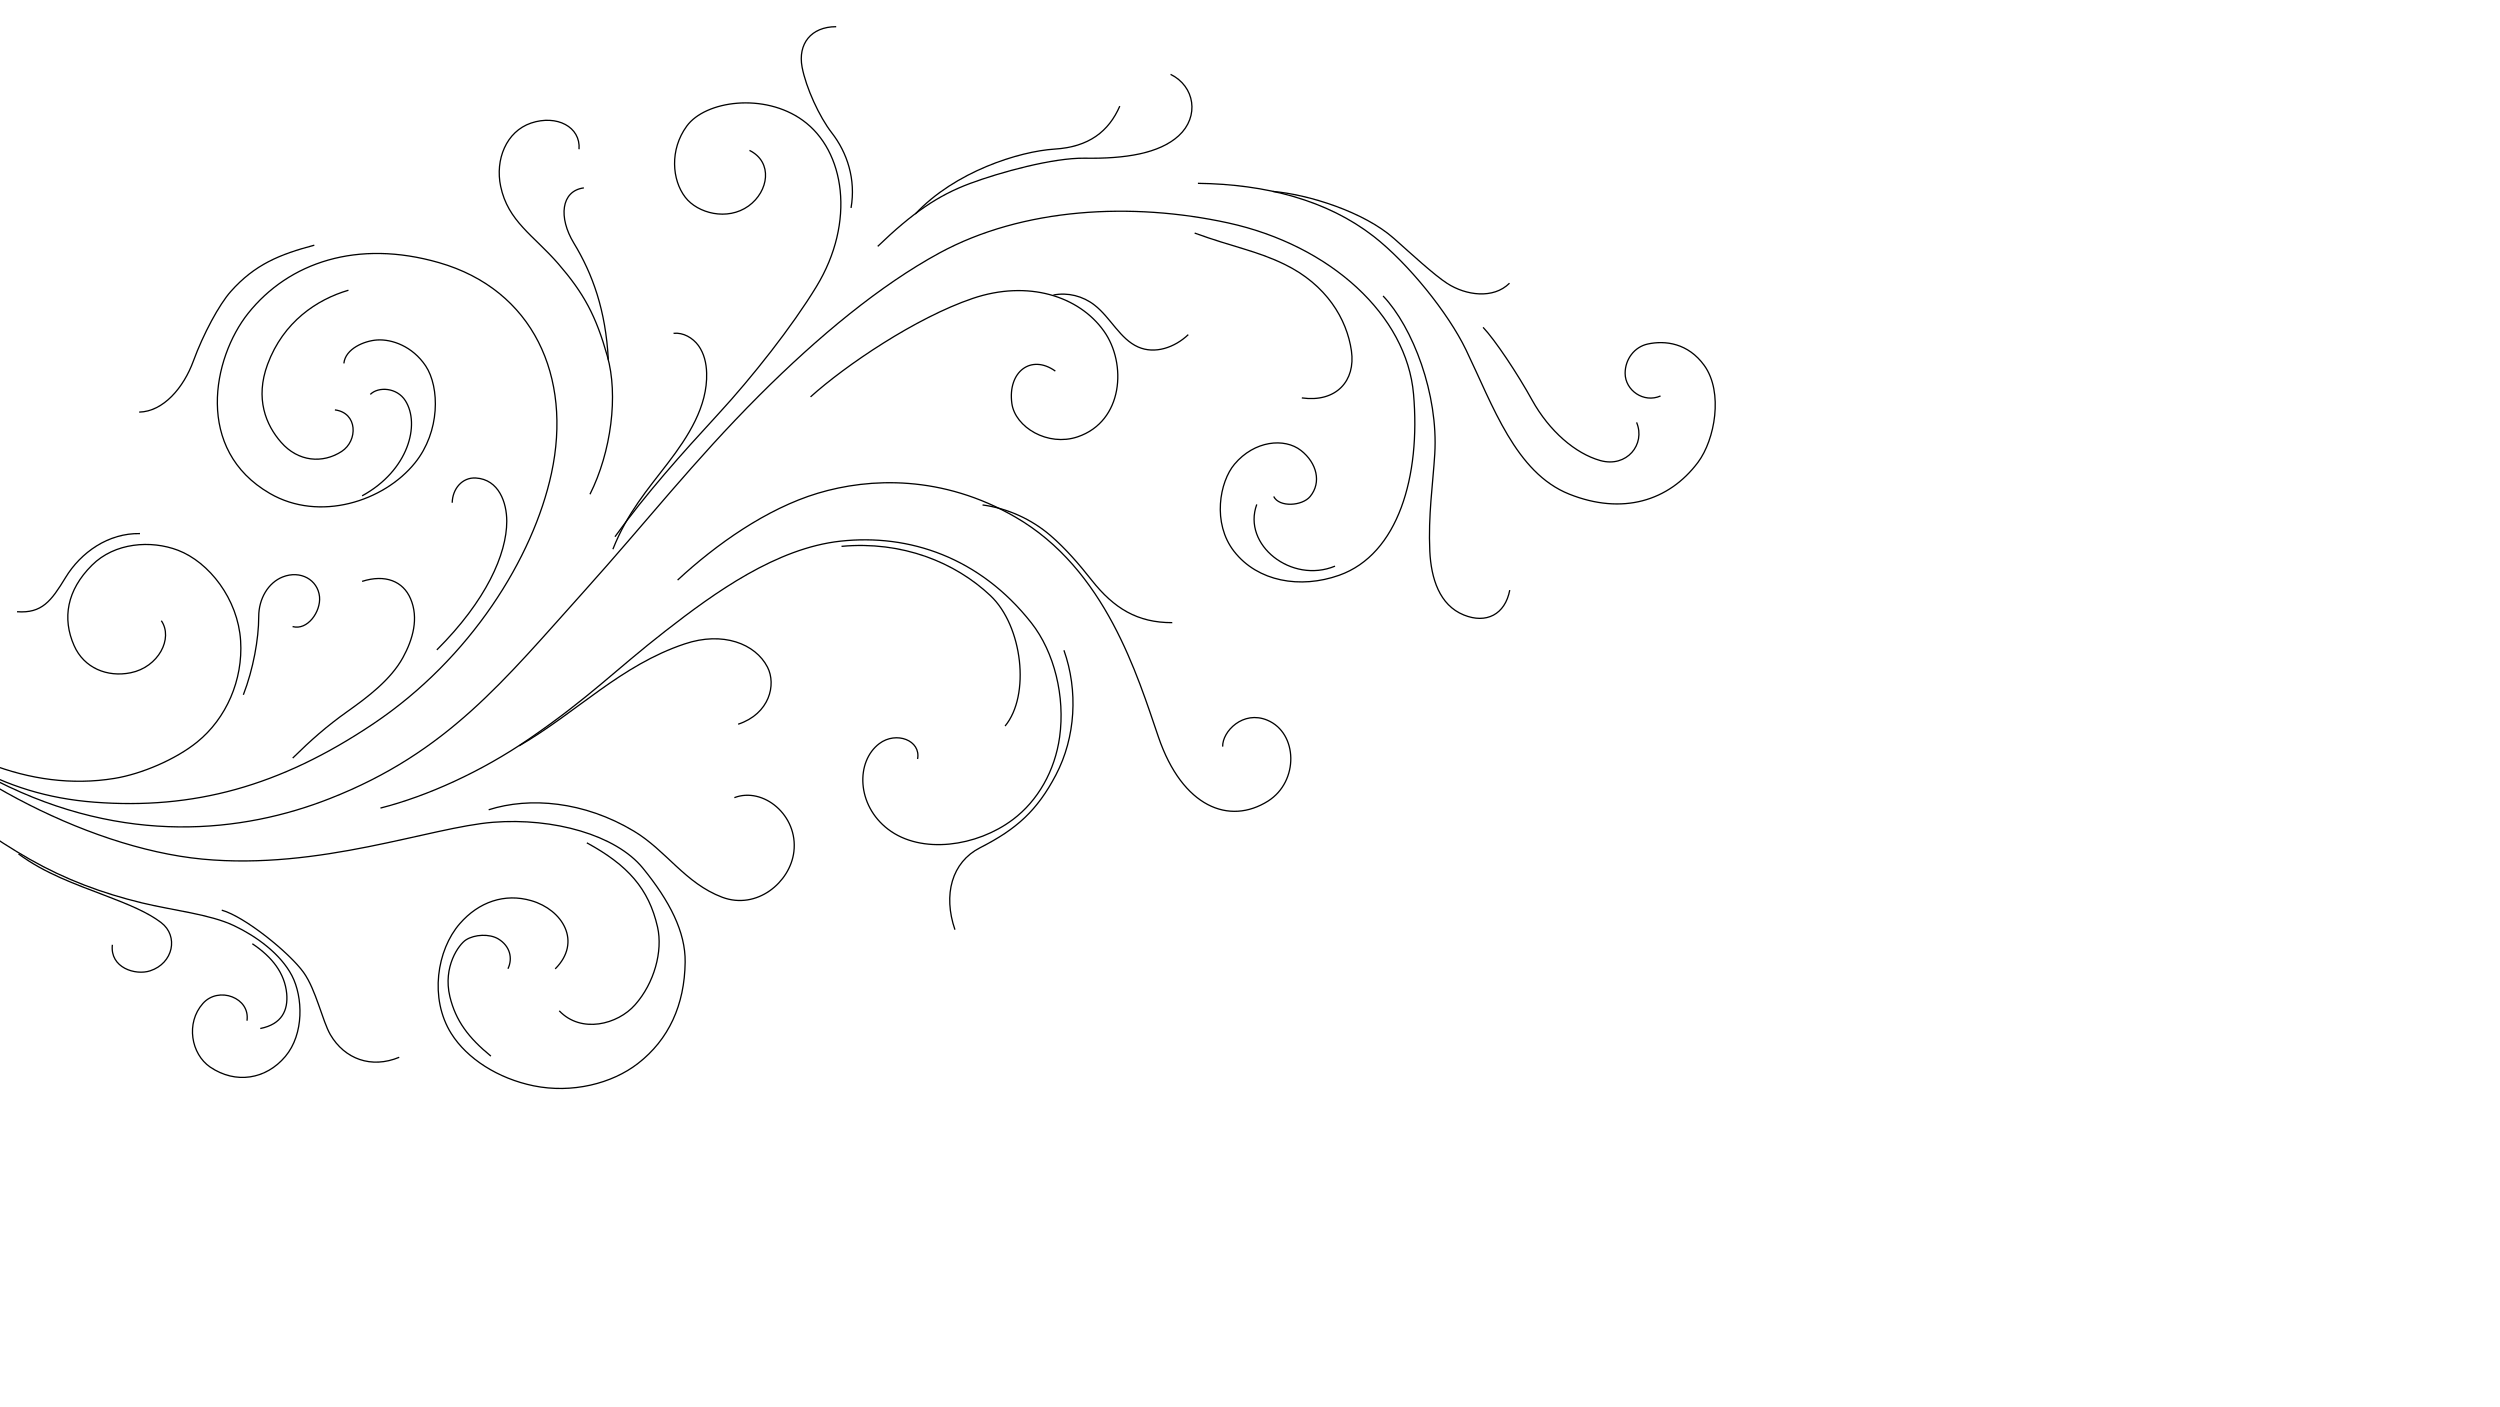
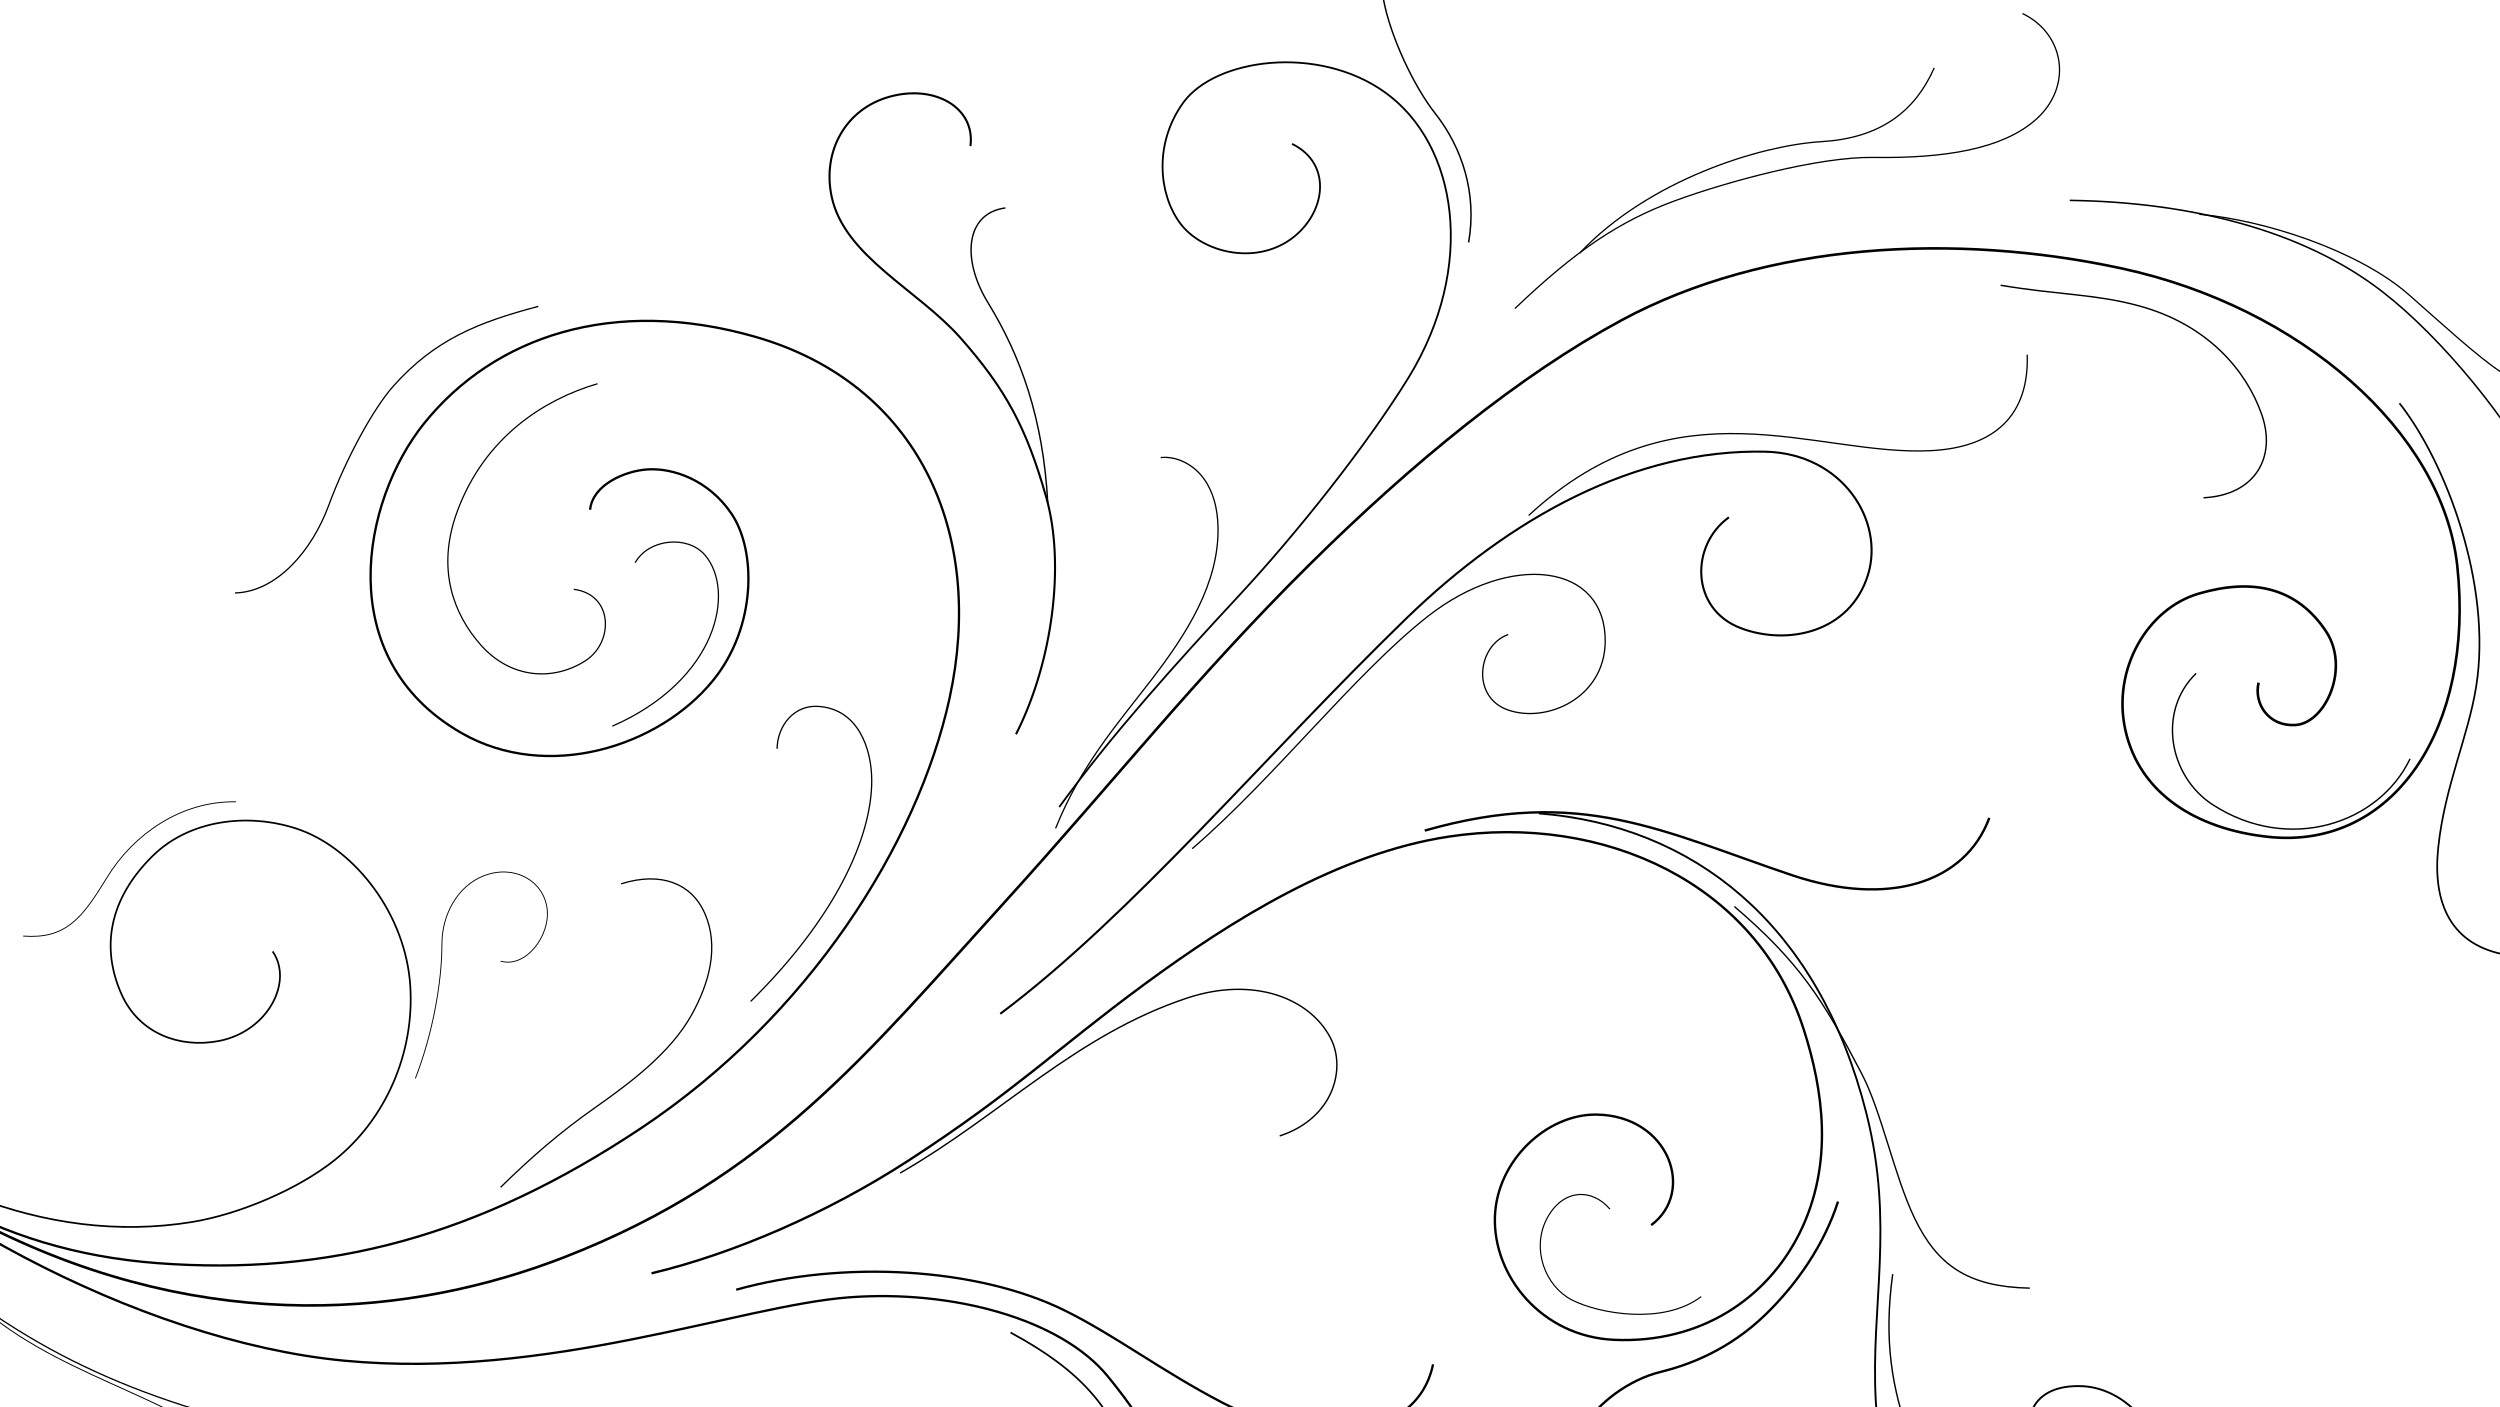
<svg xmlns="http://www.w3.org/2000/svg" version="1.0" id="Layer_1" x="0px" y="0px" viewBox="0 0 1920 1080" style="enable-background:new 0 0 1920 1080;" xml:space="preserve">
  <style type="text/css">
- 	.st0{fill:none;stroke:#000000;stroke-miterlimit:10;}
+ 	.st0{fill:none;stroke:#000000;stroke-width:1.407;stroke-miterlimit:10;}
+ 	.st1{fill:none;stroke:#000000;stroke-width:1.784;stroke-miterlimit:10;}
+ 	.st2{fill:none;stroke:#000000;stroke-width:1.338;stroke-miterlimit:10;}
+ 	.st3{fill:none;stroke:#000000;stroke-width:1.005;stroke-miterlimit:10;}
+ 	.st4{fill:none;stroke:#000000;stroke-width:0.965;stroke-miterlimit:10;}
+ 	.st5{fill:none;stroke:#000000;stroke-width:1.84;stroke-miterlimit:10;}
+ 	.st6{fill:none;stroke:#000000;stroke-width:1.109;stroke-miterlimit:10;}
+ 	.st7{fill:none;stroke:#000000;stroke-width:1.105;stroke-miterlimit:10;}
+ 	.st8{fill:none;stroke:#000000;stroke-width:1.206;stroke-miterlimit:10;}
+ 	.st9{fill:none;stroke:#000000;stroke-miterlimit:10;}
+ 	.st10{fill:none;stroke:#000000;stroke-width:0.754;stroke-miterlimit:10;}
+ 	.st11{fill:none;stroke:#000000;stroke-width:0.502;stroke-miterlimit:10;}
+ 	.st12{fill:none;stroke:#000000;stroke-width:1.608;stroke-miterlimit:10;}
+ 	.st13{fill:none;stroke:#000000;stroke-width:1.105;stroke-miterlimit:10;}
+ 	.st14{fill:none;stroke:#000000;stroke-width:0.703;stroke-miterlimit:10;}
+ 	.st15{fill:none;stroke:#000000;stroke-width:1.471;stroke-miterlimit:10;}
+ 	.st16{fill:none;stroke:#000000;stroke-width:1.145;stroke-miterlimit:10;}
+ 	.st17{fill:none;stroke:#000000;stroke-width:2.01;stroke-miterlimit:10;}
+ 	.st18{fill:none;stroke:#000000;stroke-width:1.337;stroke-miterlimit:10;}
+ 	.st19{fill:none;stroke:#000000;stroke-width:1.079;stroke-miterlimit:10;}
+ 	.st20{fill:none;stroke:#000000;stroke-width:0.804;stroke-miterlimit:10;}
+ 	.st21{fill:none;stroke:#000000;stroke-width:0.904;stroke-miterlimit:10;}
</style>
-   <g>
-     <path class="st0" d="M472.3,412.2c23.4-32.6,51.6-64.1,79.4-94.3c25.8-28,56.8-67.3,75.3-97.8c30.3-49.7,21.9-104.4-10.5-127.7   c-29.5-21.3-74.8-15.2-89.1,4.5c-13.2,18.1-11.3,41.4-1.1,54.6c9.4,12.3,32.3,18.4,48.6,6.7c15.5-11.2,18.9-33.7,0.7-42.7" />
-     <path class="st0" d="M-100,522.5c48.6,54.2,100.2,88.1,172.7,93.6c75.3,5.7,141.9-11.7,214.4-60.5c74.3-50,122.4-127.2,136.4-192   c16.1-74.3-14-141.1-86.4-161.9c-62.6-18-115.3-0.2-146.5,38.9c-27.4,34.4-41.3,104.9,16.7,138.4c38,22,87.5,6.2,111.4-23.5   c19.4-24,19.1-58.1,8.2-74.5c-10.2-15.2-26-20.6-37.2-19.9c-9.8,0.6-24.5,6.7-25.6,18" />
-     <path class="st0" d="M-91.4,533.5c49.2,45.2,113.5,75.1,179.4,64.3c20.8-3.4,47-14.6,63.4-27.9c22.4-18.1,35.3-47.7,33.4-77.7   c-2-32.2-24.3-60.5-48.1-69.6c-20.7-7.9-48.6-6-66.1,11.5c-19.3,19.2-22.9,40.9-13.7,61.7c7.6,17.3,25.5,24.5,43.4,20.9   c21.4-4.3,32.9-26.4,23.6-40" />
-     <path class="st0" d="M-97.4,527.7C-47.8,589,64.3,651.1,155.4,659.8c90.2,8.6,175.1-24.5,223.4-28.3c46.4-3.6,94.2,9.8,114.9,35.2   s32.8,49.1,32.5,72.2c-0.4,32.9-12.6,59.5-36.2,77.8c-20,15.6-50.8,23.2-80.2,17.2c-27.3-5.6-51.1-20.8-63.2-40.1   c-17-27.1-11-64.3,6.5-84.4c14.6-16.8,34.5-23.6,54.9-17.7c24.2,7,39.1,31.7,18.4,52.4" />
-     <path class="st0" d="M450.7,647.3c31.4,17.1,47.6,35.2,54.3,64.7c4.2,18.6-2.6,43.1-17.2,59.6c-13.4,15.3-41.5,22.4-58.3,4.7" />
-     <path class="st0" d="M335.5,499.1c37.9-37.8,53.7-73.6,53.7-98.8c0-14.2-6-32.1-23.8-33.2c-10.5-0.6-17.9,8.4-18.1,19" />
-     <path class="st0" d="M267.6,222.9c-24.2,7.1-50,24.2-62.1,56.9c-9.7,26.3-1.3,46.6,10.4,59.9c13.1,15,31.9,16.5,46.5,7   c12.6-8.2,12.4-29.7-5.2-31.9" />
-     <path class="st0" d="M292.2,620.6c35.8-9.1,77.4-27.9,114-53c46.5-31.9,66.1-52.8,104.6-82.8s85.5-63.8,134.8-69.2   c52.4-5.7,106.8,12.3,146.5,62.8c17.7,22.5,26,56.7,21.7,87.6c-3.6,25.9-16.7,49-35.9,63.4c-27.7,20.9-70.4,26.9-95.8,7.5   c-24.4-18.6-24.9-52.1-6.8-65.8c13-9.8,32.1-2.5,29.4,11.8" />
-     <path class="st0" d="M398.7,572.8c44.6-25.9,77.8-61.8,127.2-78.3c29.2-9.8,54.2-0.2,63.5,17.8c7,13.5,1.6,35.9-22.5,43.9" />
-     <path class="st0" d="M646.3,419.6c46.5-4.3,87.2,12.2,114.4,37.9c24.7,23.4,30.7,76.5,11.2,100.1" />
-     <path class="st0" d="M278.1,446.5c17.8-5.7,31.5-0.1,37.2,13.3c6.4,14.9,1.9,31.1-5.9,45.3c-9.3,16.9-26.9,30.2-42.7,41.4   c-15.8,11.2-28.1,22.1-41.9,35.7" />
-     <path class="st0" d="M917.5,179c29.3,10.7,47.4,13.5,68.8,23.9c32.4,15.7,48.1,42.1,51.6,66.6c3.3,22.9-11.6,39.8-38.1,36.1" />
-     <path class="st0" d="M622.5,304.8c26.8-24.2,80.9-60.8,124.5-75.6c42.5-14.4,81.7-1.8,100.8,25.1c17.7,24.8,15,69.3-20.2,81.2   c-22.8,7.7-48-7.3-50.5-25.7c-3.3-24.3,14.8-38.1,33.4-24.8" />
-     <path class="st0" d="M920,140.8c52.2,0.7,99.1,12.9,134.9,40.7c26.6,20.7,57.3,58.8,71,87.2c20.7,42.9,38.1,94.4,79.3,110.8   c40.6,16.2,76.5,5.5,98.9-24.5c12.9-17.3,19.6-53.7,4.8-74.3c-12.4-17.2-30-19.4-43.4-16.5c-10.2,2.2-17.4,11.6-17.4,22.5   c0,13.1,14.3,23.1,27.2,17.4" />
-     <path class="st0" d="M977.5,147c27.6,2.4,70.1,15.8,93,36.1c13.4,11.9,30.8,28,41,34.6c14.3,9.2,35.4,12.2,47.8-0.2" />
-     <path class="st0" d="M-100.5,548.2c21.6,38.5,69,80.7,123.3,111.7c27.6,15.7,55.7,26.1,86.1,33.5c24.4,5.9,52.2,8.7,70.8,17.5   c17.5,8.3,35.9,21.9,44.5,38.4c8.5,16.4,9.5,44.8-5.1,62.1c-14.8,17.6-38.1,21.4-57.7,8.1c-14.6-10-18.9-33.8-5.6-48.8   c5.9-6.7,15.1-8,22.5-5.1c7.4,2.9,12.6,9.4,11.4,18.3" />
-     <path class="st0" d="M261,749.6" />
-     <path class="st0" d="M170.3,699c17.8,5,52.2,32.9,62.9,47.9c9.5,13.3,14.4,37.1,20.5,47.7c11,18.8,31.5,26.3,52.9,17.4" />
-     <path class="st0" d="M14.2,655.8c20.1,14.9,43.8,23.3,65.6,31.6c19.7,7.5,33.6,13.3,43.9,21.1c13.7,10.4,9.4,31.3-8.4,37.1   c-11.2,3.7-31-2.3-29-20" />
-     <path class="st0" d="M193.8,724.8c15.4,10.3,24.9,22.7,26.4,38.4c1.1,12.6-3.6,23.4-20.3,26.7" />
-     <path class="st0" d="M377,811.1c-17.2-14.1-27-27.1-31.5-45.7c-5.5-23,6.9-40.1,12.4-43.6c6.6-4.2,18-4.8,24.8-0.7   c9.1,5.5,11.2,15,7.4,22.9" />
-     <path class="st0" d="M470.7,421.8c11.1-28,26.6-45.7,42.2-66.1c15.6-20.4,30.6-43.6,29.8-69.2c-0.2-7.4-1.9-15-6.3-21.1   c-4.4-6-11.7-10.2-19.1-9.4" />
-     <path class="st0" d="M809,226.6c10.9-2.2,22.7,0.7,31.7,7.8c12.2,9.5,19.5,26,33.4,32.1c12.9,5.7,28.1,0.4,38.5-9.5" />
-     <path class="st0" d="M278.1,380.8c35.6-19.4,44.8-54.9,33.2-73.1c-6.4-10.1-20.7-11-26.9-4.8" />
-     <path class="st0" d="M453.1,379.6c16.3-32.4,21.9-76.2,13.3-106.2c-8.7-30.8-17.8-47.9-37.7-70.9c-18.9-21.7-38.6-32.6-44.2-59.4   c-4.3-20.4,4.2-42.1,23.4-48.6c19.7-6.6,38.1,2.9,36.8,20.1" />
-     <path class="st0" d="M467.2,276.3c-2-38.1-12.1-65.9-26.5-89.6c-11.9-19.6-9.9-40.1,7.7-42.4" />
-     <path class="st0" d="M186.9,533.6c7.6-19.7,11.8-42.9,11.8-60c0-13.8,7.3-26.1,18.4-30.5c13.7-5.4,27,2.2,28.3,15.2   c1.1,11.4-9.2,26.1-20.7,22.9" />
-     <path class="st0" d="M107.5,409.8c-24.3-0.5-45.5,14.5-57.2,33.8c-11,18.1-18.1,27.6-37.2,26.2" />
-     <path class="st0" d="M375.3,621.9c31.5-10,73.1-6.6,111.5,16.4c25,15,39.3,40,67.9,50.8c26.5,9.9,52.2-11.4,55-35   c3.4-28-23.6-50-45.7-41.5" />
-     <path class="st0" d="M241.4,188.3c-26.7,7.1-45.7,14.8-64.2,35.6c-8.8,9.9-21,32.4-28.7,53.4c-7.4,20.3-23,38.8-41.6,39.2" />
-     <path class="st0" d="M674.1,189.2c26.7-25.7,46.2-39.1,70.9-48.3c22.8-8.5,63.8-19.8,88.1-19.4c31.1,0.5,57.2-3.6,72.1-17.2   c16.2-14.8,12.4-38.1-6.2-47.2" />
-     <path class="st0" d="M841.9,103.9" />
-     <path class="st0" d="M520.4,445.5c29.2-27.1,68.1-54.8,107.7-66.7c40-12,95.6-14.1,151.7,18.3c69.3,40,93.7,121.7,109.9,169   c18.4,53.8,54.4,67.9,84.2,49.1c23.8-15.1,22.9-52.3-0.6-62.1c-18.6-7.8-34.6,8.6-34.3,20.3" />
-     <path class="st0" d="M653.6,159.7c3.8-21.9-2.9-42.4-14.8-57.7C629.3,89.8,619,67.4,616,51.5c-3.3-17.6,6.7-31,26.2-31" />
-     <path class="st0" d="M702.9,164.4c30.5-32.7,80-48.2,107.1-49.9c26.2-1.6,41.5-13.5,50-33" />
-     <path class="st0" d="M-101.4,523.1c21.9,26.2,69.8,61.9,99.3,76.8c97.9,49.6,188.6,39.7,255.4,13.4   C343.6,577.9,387,522.6,448.7,454c47.9-53.3,83.8-99.6,134.4-150.3c45.7-45.7,93.2-84.8,138.2-109.3c64.3-35,148-39.3,221.9-23.2   c79,17.3,137.2,71.2,142.4,131.5c5.5,62.9-11.7,123-57.1,139.1c-29.9,10.6-62.6,4.9-80.7-18.3c-17-21.8-11.1-53.5,0.3-67   c15.2-18.1,38.4-20.5,51.1-10.5c12.1,9.5,15.9,24.5,7,35.3c-6,7.3-23.7,8.6-28,0" />
-     <path class="st0" d="M1016.9,374.2" />
-     <path class="st0" d="M1062.2,227.3c22.9,24.1,42.5,75.4,39.7,121.4c-1.4,22.9-5.1,47.2-3.8,74.7c1,20.7,7.3,41.3,26.1,48.9   c17.2,7,31.7-0.3,35.3-19.1" />
-     <path class="st0" d="M1025.3,434.8c-33.4,13.8-71.5-16.3-60.1-47.4" />
-     <path class="st0" d="M817.1,499.4c11,31,9,66.9-6.2,95.8c-14.3,27.2-30,41.5-58.1,55.8c-21.9,11.1-28.6,36.2-19.4,63" />
-     <path class="st0" d="M754.6,387.8c19.2,2.6,37.5,10.9,52.2,23.5c11.8,10.2,22,22.1,31.7,34.4c16.9,21.4,35,32.6,61.8,32.5" />
-     <path class="st0" d="M1139,251.4c9.3,9.8,26.7,36,37.6,55.8c13.3,24,33.3,41.1,52.4,46.5c20.3,5.7,35-12.4,27.9-29.3" />
-   </g>
+   <path class="st0" d="M813.5,619.8c40.6-56,89.5-110.1,137.6-161.9c44.7-48.1,98.4-115.6,130.6-167.8c52.4-85.3,38-179.2-18.2-219.3  c-51.2-36.6-129.7-26-154.5,7.7c-22.8,31.1-19.6,71-2,93.8c16.3,21.1,55.9,31.6,84.2,11.5c26.9-19.2,32.8-57.8,1.1-73.3" />
+   <path class="st1" d="M-178.4,809.3c84.2,93,173.7,151.3,299.4,160.8c130.5,9.8,245.9-20,371.7-103.9  c128.8-85.9,212.1-218.4,236.5-329.7c27.9-127.5-24.2-242.2-149.7-278c-108.5-30.9-199.9-0.4-253.9,66.8  c-47.4,59-71.5,180.2,28.9,237.7c65.8,37.7,151.7,10.6,193.1-40.4c33.6-41.3,33.2-99.8,14.3-127.9c-17.6-26.2-45.1-35.4-64.4-34.2  c-17.1,1-42.4,11.6-44.3,31" />
+   <path class="st2" d="M-163.4,828.2c85.3,77.6,196.6,128.9,310.9,110.3c36.1-5.9,81.4-25,109.8-47.8c38.8-31.1,61.1-81.8,57.8-133.4  c-3.5-55.2-42.1-103.9-83.4-119.5c-35.9-13.5-84.3-10.3-114.6,19.7c-33.4,33-39.7,70.3-23.8,106c13.2,29.8,44.2,42,75.2,35.9  c37.2-7.4,57-45.4,40.9-68.7" />
+   <path class="st1" d="M-173.8,818.1C-87.9,923.4,106.4,1030,264.3,1045c156.4,14.8,303.5-42.1,387.2-48.6  c80.4-6.2,163.3,16.8,199.1,60.4c35.8,43.6,56.8,84.3,56.4,124c-0.6,56.5-23.7,110.2-64.5,141.6c-34.7,26.7-91.4,43.5-142.5,33.1  c-47.2-9.6-90.2-40.1-110.1-73.9c-24.8-42-19.3-113.5,8.8-150c23.4-30.5,67.9-42,103.4-31.8c42,12.1,67.7,54.5,31.8,89.9" />
+   <path class="st2" d="M776.1,1023.4c54.4,29.3,82.5,60.4,94.1,111.1c7.3,31.9-4.6,73.9-29.7,102.3c-23.3,26.2-71.9,38.5-101,8.1" />
+   <path class="st3" d="M576.5,769.1c65.7-64.9,93-126.3,93-169.6c0-24.4-10.4-55.2-41.3-57c-18.2-1.1-31.1,14.5-31.4,32.6" />
+   <path class="st4" d="M458.9,294.7c-41.9,12.3-86.7,41.5-107.6,97.7c-16.8,45.2-2.3,80,17.9,102.9c22.7,25.7,55.3,28.3,80.5,12.1  c21.8-14.1,21.5-51-9.1-54.8" />
+   <path class="st5" d="M500.4,977.9c62-14.8,134.2-45.6,197.5-86.7c80.5-52.2,114.5-86.4,181.3-135.5  c66.8-49.1,148.7-100.4,233.6-113.2c118.9-18,236.7,35.9,272.6,148.5c14.5,45.4,23.4,102.2-3.3,156c-24.8,49.8-75.5,84.9-142.4,82  c-55.6-2.5-93.1-48.9-91.6-94.5c1.4-43.4,40.1-79,78-78.5c56,0.8,76.3,59.5,42,84.9" />
+   <path class="st6" d="M691.3,900.9c77.4-44.4,134.8-106,220.4-134.4c50.6-16.8,93.9-0.3,110.1,30.6c12.2,23.2,2.7,61.7-39,75.3" />
+   <path class="st3" d="M477,678.8c30.8-9.8,54.5-0.1,64.4,22.9c11,25.6,3.3,53.4-10.3,77.8c-16.2,29-46.7,51.9-74,71.1  c-27.3,19.2-48.8,37.9-72.6,61.2" />
+   <path class="st7" d="M1536.5,219.1c45.6,7.6,72.6,6.6,106.6,15.9c51.4,14.1,81.8,48.5,94,83.6c11.3,32.8-5.3,61.7-44.8,63.7" />
+   <path class="st8" d="M1589.6,153.9c90.4,1.2,178,22.1,239.9,70c46.1,35.6,99.3,100.9,123.1,149.7c35.9,73.6,66.1,162,137.5,190.2  c70.3,27.8,133.8,8.6,165.2-42.1c19.6-31.6,25.7-88.3-0.1-123.7c-21.5-29.5-52-31.8-75.2-26.6c-17.7,4-30.1,21.3-30.1,41.3  c0,24.1,24.8,42.5,47.1,32" />
+   <path class="st9" d="M2538.6,277.9" />
+   <path class="st3" d="M1689.1,164.6c47.9,4.1,121.6,27.1,161.2,62c23.3,20.5,53.3,48.1,71,59.5c24.8,15.8,61.4,20.9,82.9-0.4" />
+   <path class="st3" d="M-197.5,809.9c33,68.4,110.3,145.9,200.8,205c45.9,30,93.4,50.9,145.2,67c41.5,12.9,89.3,20.6,120.6,37.8  c29.3,16.1,59.6,41.5,72.6,70.8c12.9,29,11.3,77.7-15.8,105.8c-27.5,28.6-68.3,32.5-100.6,7.5c-24.1-18.7-28.9-60.1-4.2-84.1  c11-10.8,27.1-12,39.5-6.2c12.5,5.7,20.8,17.5,17.7,32.7" />
+   <path class="st3" d="M405.1,1195.2" />
+   <path class="st3" d="M254.1,1098.3c30.2,10.6,86.5,62.1,103.4,89c15,23.9,20.7,65.2,30.1,83.9c16.8,33.5,51.5,48.5,89.5,35.7" />
+   <path class="st10" d="M-11.1,1007.1c33.1,27.7,73.1,44.8,109.9,61.5c33.3,15.1,56.7,26.5,73.6,41c22.5,19.3,12.8,54.6-18.6,62.7  c-19.8,5.1-53.3-7.3-47.8-37.4" />
+   <path class="st11" d="M291.7,1145.3c25.5,19.4,40.6,41.7,41.3,68.8c0.6,21.7-8.8,39.6-38,43.5" />
+   <path class="st3" d="M641.1,1305.7c-27.5-26.7-42.4-50.5-47.2-83.1c-5.9-40.2,18.2-67.5,28.2-72.6c12.1-6.2,31.9-5.4,42.9,2.6  c14.8,10.8,17,27.4,9.3,40.4" />
+   <path class="st3" d="M810.7,636.2c19.3-48,46.1-78.5,73.1-113.5c27-35,53-74.9,51.6-118.9c-0.4-12.8-3.3-25.8-10.9-36.2  c-7.5-10.4-20.3-17.5-33.1-16.2" />
+   <path class="st4" d="M470.3,557.7c81-35.6,94.6-103.7,71.2-131.3c-13.3-15.7-43.4-12.7-53.7,5.8" />
+   <path class="st12" d="M780.3,563.9c28.2-55.6,37.9-130.8,23.1-182.4c-15.1-52.9-30.8-82.3-65.4-121.6  c-32.8-37.3-89.5-62.8-99.3-108.9c-7.4-34.9,10.9-67.6,44.8-76.8c34.7-9.5,65.7,8.7,61.8,38" />
+   <path class="st13" d="M804.7,386.4c-3.5-65.5-21-113.2-45.9-153.9c-20.6-33.6-17.2-68.8,13.4-72.8" />
+   <path class="st14" d="M319,828.2c13.2-33.8,20.4-73.6,20.4-103.1c0-23.6,12.7-44.8,31.9-52.4c23.7-9.3,46.8,3.8,49,26.2  c1.9,19.5-16,44.7-35.8,39.3" />
+   <path class="st14" d="M181.3,615.8c-42.1-0.8-78.9,24.9-99.1,58.1c-19,31.1-31.4,47.5-64.4,45" />
+   <path class="st3" d="M413.4,235.3c-46.3,12.3-79.3,25.4-111.2,61.1c-15.3,17.1-36.4,55.6-49.7,91.6c-12.8,34.8-39.8,66.5-72,67.4" />
+   <path class="st3" d="M1163.4,237c46.3-44.2,80.1-67.1,122.9-82.8c39.4-14.5,110.6-34,152.7-33.3c54,0.8,99.2-6.2,125-29.5  c28.1-25.4,21.5-65.5-10.7-81" />
+   <path class="st3" d="M1454.1,90.5" />
+   <path class="st15" d="M1181.8,624.7c117.8,9.2,214.6,83.7,251.6,230.4c21.7,85.9,3.2,147.3,7.2,220.9  c3.9,70.7,51.9,139.3,112.7,146.9c58,7.3,95.1-23.5,106-65.3c13-49.5-23.1-91.4-60-93c-33.2-1.5-45.7,18.5-39.6,42.5" />
+   <path class="st16" d="M1127.9,186.2c6.6-37.6-5-72.8-25.6-99c-16.6-21-34.4-59.3-39.6-86.7c-5.8-30.3,11.6-53.2,45.4-53.2" />
+   <path class="st3" d="M1213.2,194.4c52.9-56.2,138.7-82.8,185.6-85.6c45.4-2.7,71.9-23.2,86.7-56.7" />
+   <path class="st17" d="M-180.7,810.3c37.9,45,121,106.3,172.1,131.9c169.7,85.1,326.9,68.2,442.6,23.1  c156.5-61,231.8-155.9,338.7-273.7c83-91.5,145.2-171,233-258c79.3-78.5,161.6-145.6,239.5-187.6c111.5-60.1,256.5-67.5,384.5-39.8  c136.9,29.7,246.3,125.2,257.5,228.5c13.4,124.2-48.9,218.4-145.3,208c-54.8-5.9-98.9-33-109.7-82.4  c-10.1-46.4,16.9-92.8,56.4-104.4c42.3-12.4,75.7-4.2,97.8,29c18.6,28.1-0.3,70.3-23.3,71.9c-20.9,1.4-32.3-16.5-28.5-32.5" />
+   <path class="st17" d="M1790.4,546.3" />
+   <path class="st18" d="M1842.8,309.7c35.5,45,71.4,139.4,58.9,217.6c-6.2,38.8-24.1,76.4-29.1,123.3c-4.7,43.8,10.2,75.7,52.8,82.8  c31.7,5.3,65.8-15.6,63.2-44.9" />
+   <path class="st13" d="M1850.9,582.8c-23.8,49.8-93.1,73-151.4,35.3c-34.1-22.1-42.6-72.2-12.9-100.9" />
+   <path class="st19" d="M1332,696.2c49.5,42.4,67.8,70.8,97.9,128.6c15.3,29.5,24.9,78.4,40.6,111c17.1,35.5,40.5,52.6,88.4,53.5" />
+   <path class="st20" d="M1965.9,332.3c27.3,33.5,52.8,71,71.4,105.1c13.6,25,37.6,55.2,54.5,68.7c18.4,14.7,42.1,17.6,54.9,6.5  c16.8-14.5,13.2-34-7.4-36.8" />
+   <path class="st5" d="M1094.2,637.9c120.2-34.4,182.7,0.9,282.5,34.4c73.1,24.5,132.6,6.1,151.1-44.2" />
+   <path class="st13" d="M1129.9,472.2" />
+   <path class="st21" d="M1306.5,995.8c-29,22.1-78.9,13.1-99.4,2.5c-20.5-10.6-31.1-39.2-19.2-62.2c11.9-22.9,34.4-24.1,48.5-7.5" />
+   <path class="st13" d="M1453.6,978.5c-7,51-0.7,87.2,13.4,126.8c14.3,40,45.1,58.9,76.7,56.7c21.5-1.5,32.3-11.6,37.2-26.1" />
+   <path class="st5" d="M1411.6,922.8c-10.5,32.7-31.1,62.9-55.6,86.7c-28.1,27.3-58.9,38.8-80.9,44.2c-24.8,6-48.8,25.1-57.8,40.9  c-9.9,17.5-12.1,57.3,3.2,79.6" />
+   <path class="st12" d="M768.2,778.6C869.8,702.5,971.7,580,1080,475c80.1-77.6,175.7-130.3,275.8-128.1c59,1.3,91.7,52.9,78.8,94.6  c-13.8,44.4-61.9,54.5-97.7,40.9c-38.8-14.7-38.8-63.8-9.1-85.1" />
+   <path class="st3" d="M915.6,651.8c62.8-54,125.1-134.6,180.9-178.4c63.6-49.9,137.1-40.9,136.3,19.6c-0.6,42.9-44.6,62.5-74.3,52.4  c-28.9-9.8-23.8-49.7-0.2-58.1" />
+   <path class="st3" d="M1174,395.9c114.2-105.7,220.2-45.2,309.1-49.8c49.7-2.6,75.3-27.9,73.8-73.7" />
+   <path class="st1" d="M565.4,990.5c81.8-22.9,185-17.2,252,15.8c38.6,19,74.5,46.5,121.3,70.9c29.7,15.5,61.9,21.2,93.3,20.5  c35.5-0.8,61.9-18,68.6-49.9" />
+   <path class="st3" d="M881.8,1312.1c-29.7,39.3-94.2,62.2-151.7,65.5c-35.5,2.1-72.5-6.6-107.5-13.3c-38.3-7.3-69.9,36.4-37.6,68.5" />
</svg>
